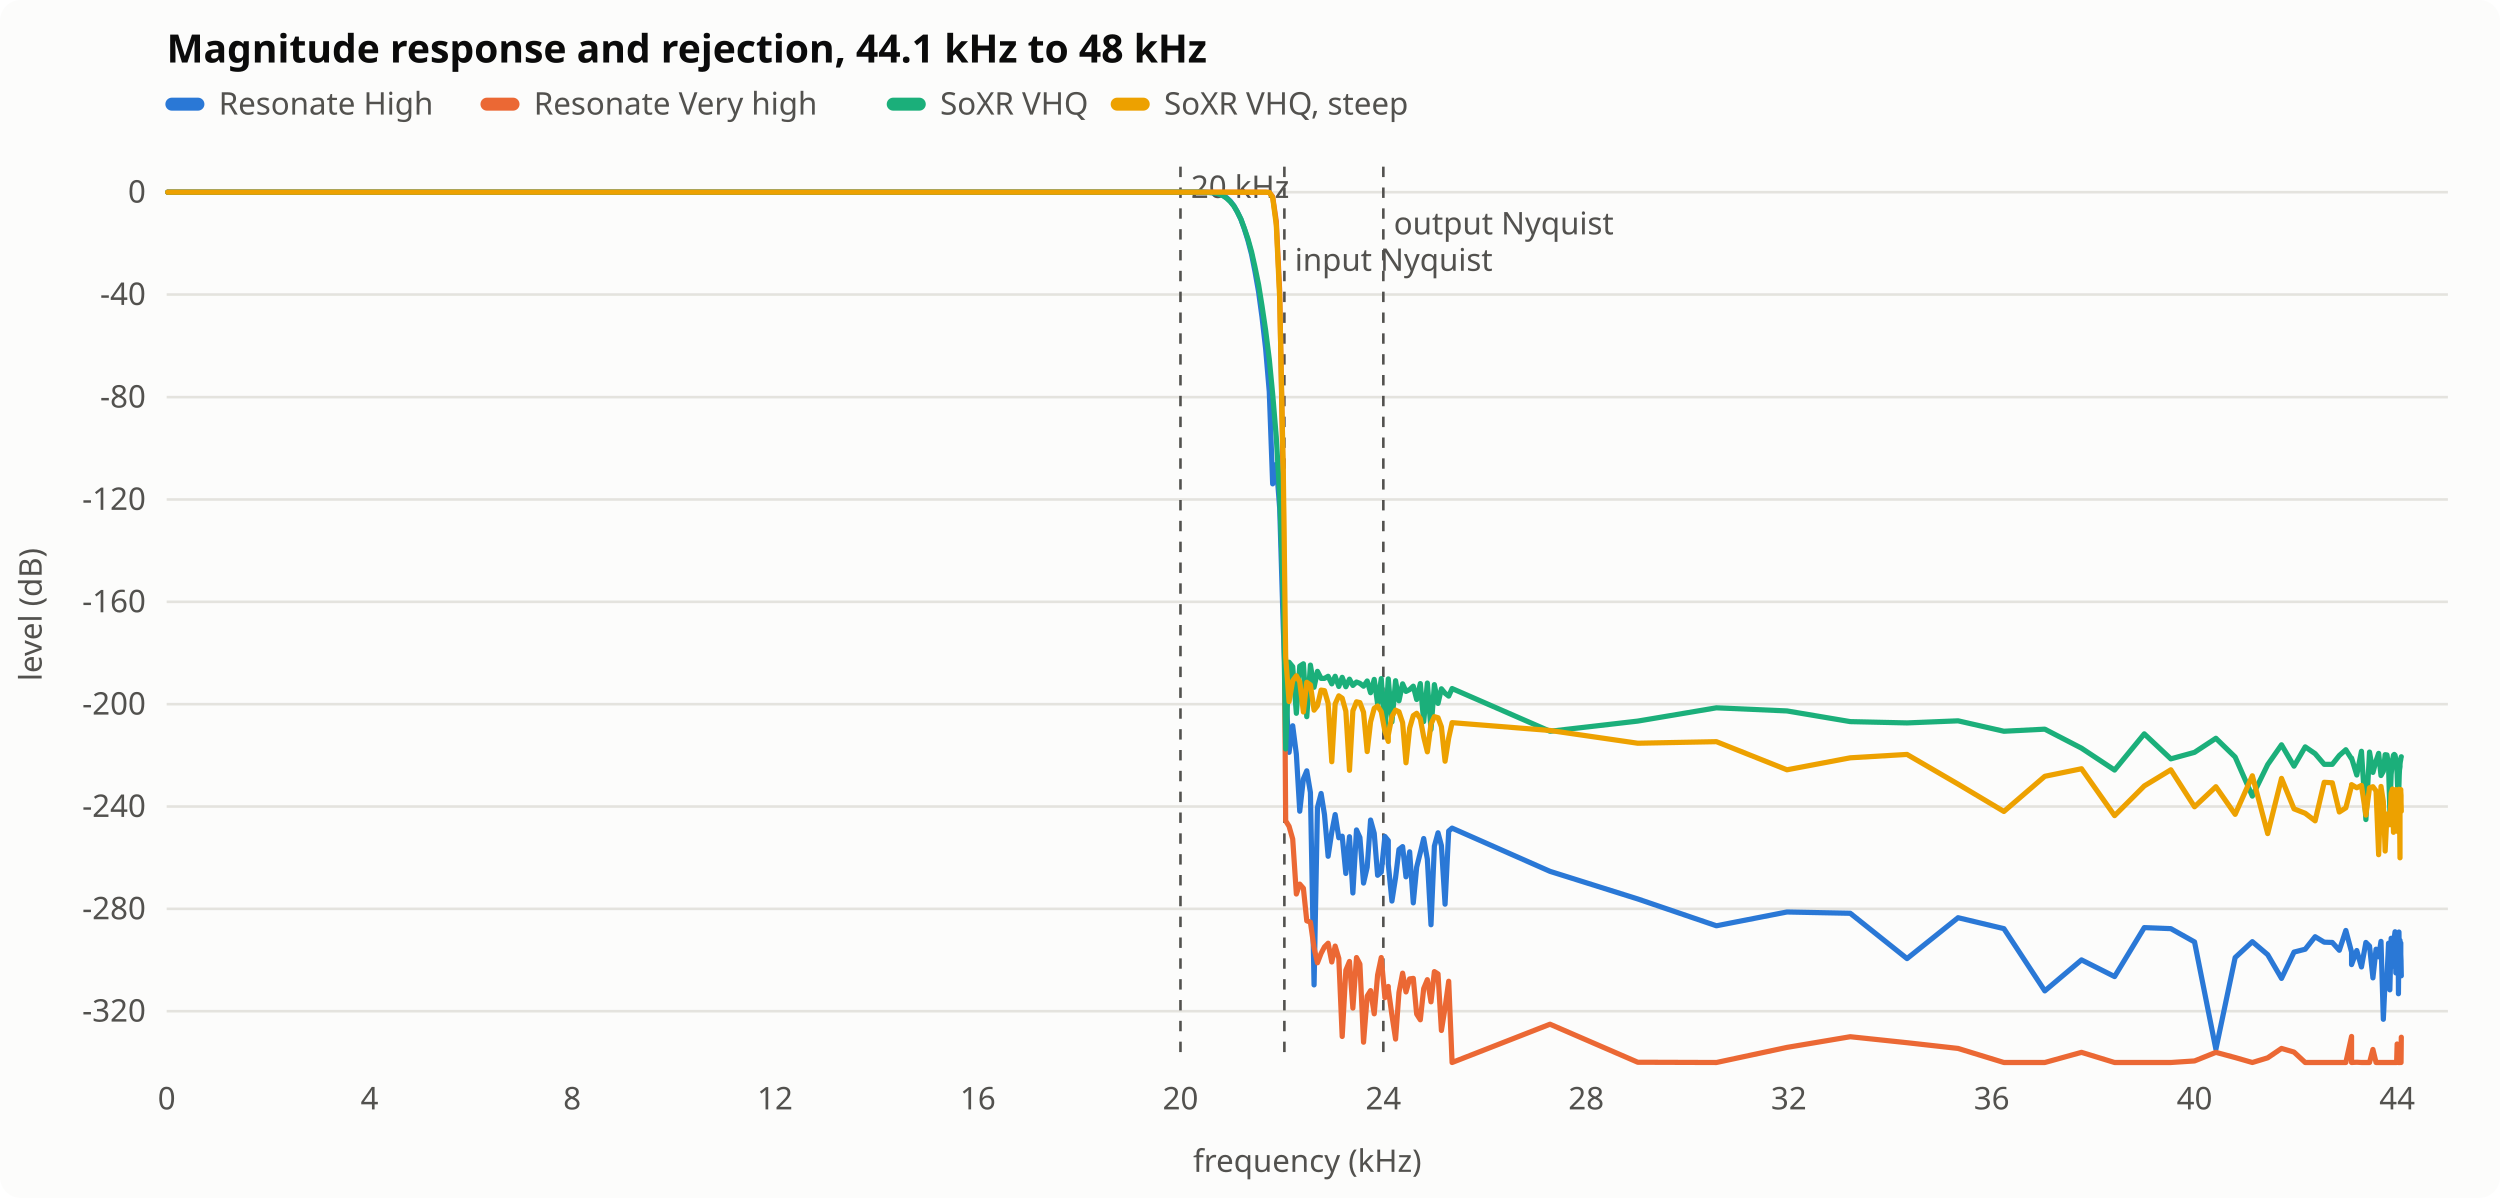
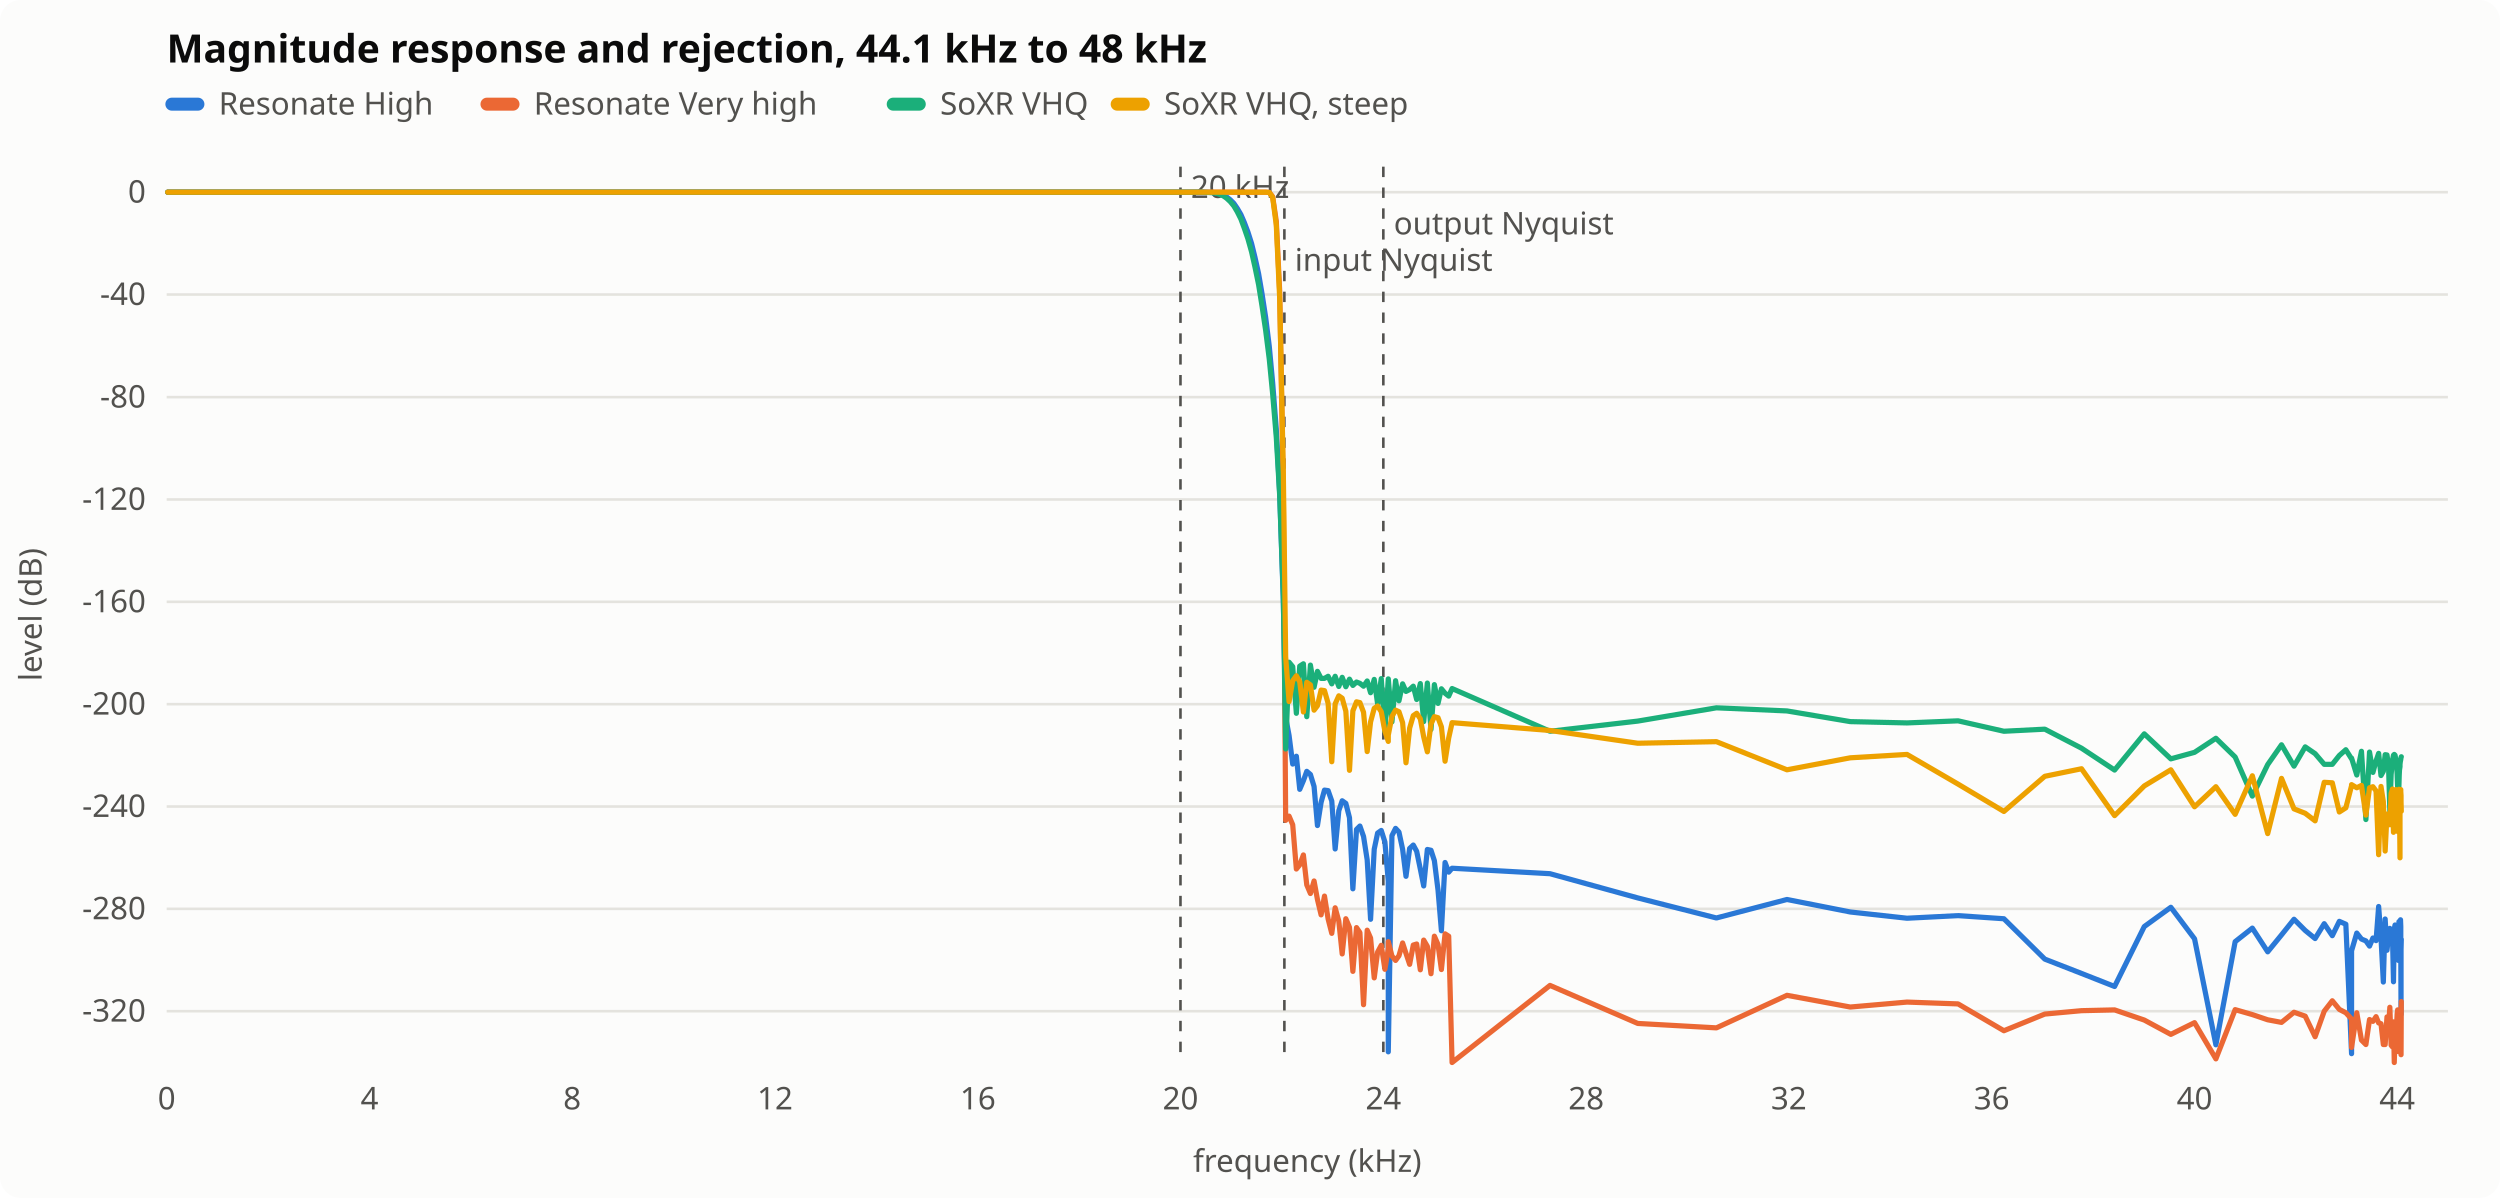
<svg xmlns="http://www.w3.org/2000/svg" viewBox="0 0 960 460" width="960" height="460" role="img" aria-label="Magnitude response and rejection, 44.1 kHz to 48 kHz">
  <style>
.surface { fill: #fcfcfb; }
text { fill: #52514e; font: 12px system-ui, sans-serif; }
.title { fill: #0b0b0b; font-size: 15px; font-weight: 600; }
.grid { stroke: #e4e3de; stroke-width: 1; }
.marker { stroke: #52514e; stroke-width: 1; stroke-dasharray: 4 4; }
.line { fill: none; stroke-width: 2; stroke-linejoin: round; stroke-linecap: round; }
.one { stroke: #2a78d6; fill: #2a78d6; }
.two { stroke: #eb6834; fill: #eb6834; }
.three { stroke: #1baf7a; fill: #1baf7a; }
.four { stroke: #eda100; fill: #eda100; }
.line.one, .line.two, .line.three, .line.four { fill: none; }
@media (prefers-color-scheme: dark) {
  .surface { fill: #1a1a19; }
  text { fill: #c3c2b7; }
  .title { fill: #f0efec; }
  .grid { stroke: #34332f; }
  .marker { stroke: #c3c2b7; }
  .one { stroke: #3987e5; fill: #3987e5; }
  .two { stroke: #d95926; fill: #d95926; }
  .three { stroke: #199e70; fill: #199e70; }
  .four { stroke: #c98500; fill: #c98500; }
  .line.one, .line.two, .line.three, .line.four { fill: none; }
}
</style>
  <rect class="surface" width="960" height="460" rx="8" />
  <text class="title" x="64" y="24">Magnitude response and rejection, 44.1 kHz to 48 kHz</text>
  <rect class="one" x="64" y="38" width="14" height="4" rx="2" />
  <text x="84" y="44">Resonate High</text>
  <rect class="two" x="185" y="38" width="14" height="4" rx="2" />
  <text x="205" y="44">Resonate Very high</text>
  <rect class="three" x="341" y="38" width="14" height="4" rx="2" />
  <text x="361" y="44">SoXR VHQ</text>
  <rect class="four" x="427" y="38" width="14" height="4" rx="2" />
  <text x="447" y="44">SoXR VHQ, steep</text>
  <line class="grid" x1="64" x2="940" y1="388.3" y2="388.3" />
  <text x="56" y="392.3" text-anchor="end">-320</text>
  <line class="grid" x1="64" x2="940" y1="349.0" y2="349.0" />
  <text x="56" y="353.0" text-anchor="end">-280</text>
  <line class="grid" x1="64" x2="940" y1="309.7" y2="309.7" />
  <text x="56" y="313.7" text-anchor="end">-240</text>
  <line class="grid" x1="64" x2="940" y1="270.4" y2="270.4" />
  <text x="56" y="274.4" text-anchor="end">-200</text>
  <line class="grid" x1="64" x2="940" y1="231.1" y2="231.1" />
  <text x="56" y="235.1" text-anchor="end">-160</text>
  <line class="grid" x1="64" x2="940" y1="191.8" y2="191.8" />
  <text x="56" y="195.8" text-anchor="end">-120</text>
  <line class="grid" x1="64" x2="940" y1="152.5" y2="152.5" />
  <text x="56" y="156.5" text-anchor="end">-80</text>
  <line class="grid" x1="64" x2="940" y1="113.1" y2="113.1" />
  <text x="56" y="117.1" text-anchor="end">-40</text>
  <line class="grid" x1="64" x2="940" y1="73.8" y2="73.8" />
  <text x="56" y="77.8" text-anchor="end">0</text>
  <text x="64.0" y="426" text-anchor="middle">0</text>
  <text x="141.9" y="426" text-anchor="middle">4</text>
  <text x="219.7" y="426" text-anchor="middle">8</text>
  <text x="297.6" y="426" text-anchor="middle">12</text>
  <text x="375.5" y="426" text-anchor="middle">16</text>
  <text x="453.3" y="426" text-anchor="middle">20</text>
  <text x="531.2" y="426" text-anchor="middle">24</text>
  <text x="609.1" y="426" text-anchor="middle">28</text>
  <text x="686.9" y="426" text-anchor="middle">32</text>
  <text x="764.8" y="426" text-anchor="middle">36</text>
  <text x="842.7" y="426" text-anchor="middle">40</text>
  <text x="920.5" y="426" text-anchor="middle">44</text>
  <text x="502" y="450" text-anchor="middle">frequency (kHz)</text>
  <text x="16" y="236" transform="rotate(-90 16 236)" text-anchor="middle">level (dB)</text>
  <line class="marker" x1="453.3" x2="453.3" y1="64" y2="408" />
  <text x="457.3" y="76">20 kHz</text>
  <line class="marker" x1="531.2" x2="531.2" y1="64" y2="408" />
  <text x="535.2" y="90">output Nyquist</text>
  <line class="marker" x1="493.2" x2="493.2" y1="64" y2="408" />
  <text x="497.2" y="104">input Nyquist</text>
-   <polyline class="line one" points="64.4,73.8 64.4,73.8 64.5,73.8 64.5,73.8 64.6,73.8 64.7,73.8 64.7,73.8 64.8,73.8 64.9,73.8 65.0,73.8 65.2,73.8 65.3,73.8 65.4,73.8 65.6,73.8 65.8,73.8 66.0,73.8 66.2,73.8 66.5,73.8 66.8,73.8 67.1,73.8 67.4,73.8 67.8,73.8 68.2,73.8 68.7,73.8 69.3,73.8 69.9,73.8 70.6,73.8 71.3,73.8 72.1,73.8 73.1,73.8 74.1,73.8 75.3,73.8 76.6,73.8 78.0,73.8 79.6,73.8 81.4,73.8 83.4,73.8 83.5,73.8 85.7,73.8 88.1,73.8 90.9,73.8 94.0,73.8 97.4,73.8 101.3,73.8 105.6,73.8 110.3,73.8 115.6,73.8 121.6,73.8 128.2,73.8 135.5,73.8 143.7,73.8 152.9,73.8 163.1,73.8 174.5,73.8 187.1,73.8 201.3,73.8 217.0,73.8 234.6,73.8 254.1,73.8 276.0,73.8 300.3,73.8 327.4,73.8 357.6,73.8 391.3,73.8 428.9,73.8 430.2,73.8 431.6,73.8 432.9,73.8 434.3,73.8 435.7,73.8 437.0,73.8 438.4,73.8 439.7,73.8 441.1,73.8 442.5,73.8 443.8,73.8 445.2,73.8 446.5,73.8 447.9,73.8 449.3,73.8 450.6,73.8 452.0,73.8 453.3,73.8 453.3,73.8 454.7,73.8 456.1,73.8 457.4,73.8 458.8,73.8 460.2,73.8 461.5,73.8 462.9,73.8 464.2,73.9 465.6,74.0 467.0,74.1 468.3,74.5 469.7,75.1 471.0,75.9 472.4,77.2 473.8,79.0 475.1,81.3 476.5,84.2 477.8,87.8 479.2,92.3 480.6,97.7 481.9,104.2 483.3,112.1 484.6,121.7 486.0,133.9 487.4,150.4 488.7,185.8 490.1,178.3 491.4,195.2 492.8,241.6 493.7,264.6 495.0,288.9 496.4,278.7 497.8,289.6 499.1,311.5 500.5,299.1 501.8,296.0 503.2,304.3 504.6,378.2 505.9,310.1 507.3,304.7 508.6,312.8 510.0,328.8 511.4,319.5 512.7,312.8 514.1,321.7 515.4,321.1 516.8,335.4 518.2,321.3 519.5,342.9 520.9,318.7 522.2,321.6 523.6,339.1 525.0,333.0 526.3,314.9 527.7,320.0 529.0,336.1 530.4,334.9 531.8,321.2 533.1,322.8 533.1,331.8 534.5,346.0 535.9,337.0 537.2,326.2 538.6,325.1 539.9,336.7 541.3,327.1 542.7,346.7 544.0,333.0 545.4,327.4 546.7,322.0 548.1,329.9 549.5,355.1 550.8,324.9 552.2,319.8 553.5,324.7 554.9,347.2 556.3,319.1 557.6,318.0 595.2,334.6 628.9,345.2 659.1,355.5 686.2,350.2 710.5,350.7 732.3,368.1 751.9,352.4 769.5,356.6 785.2,380.5 799.3,368.6 812.0,375.0 823.4,356.2 833.6,356.6 842.7,361.7 850.9,402.9 858.3,367.7 864.9,361.6 870.8,366.6 876.1,375.7 880.9,365.6 885.2,364.5 889.0,359.7 892.5,361.8 895.6,361.9 898.3,364.9 900.8,357.3 903.0,365.6 903.0,370.4 905.0,365.0 906.8,371.3 908.5,361.9 909.9,363.3 911.2,375.5 912.4,364.5 913.4,367.4 914.3,361.5 915.2,391.4 915.9,376.3 916.6,375.2 917.2,362.2 917.7,380.1 918.2,360.3 918.7,361.9 919.1,371.1 919.4,360.0 919.7,357.8 920.0,373.6 920.3,373.2 920.5,369.1 920.7,367.2 920.9,360.1 921.0,381.6 921.2,357.9 921.3,364.4 921.4,371.7 921.6,365.5 921.6,361.1 921.7,373.6 921.8,364.7 921.9,362.1 921.9,366.5 922.0,369.0 922.0,369.6 922.1,374.7" />
-   <polyline class="line two" points="64.4,73.8 64.4,73.8 64.5,73.8 64.5,73.8 64.6,73.8 64.7,73.8 64.7,73.8 64.8,73.8 64.9,73.8 65.0,73.8 65.2,73.8 65.3,73.8 65.4,73.8 65.6,73.8 65.8,73.8 66.0,73.8 66.2,73.8 66.5,73.8 66.8,73.8 67.1,73.8 67.4,73.8 67.8,73.8 68.2,73.8 68.7,73.8 69.3,73.8 69.9,73.8 70.6,73.8 71.3,73.8 72.1,73.8 73.1,73.8 74.1,73.8 75.3,73.8 76.6,73.8 78.0,73.8 79.6,73.8 81.4,73.8 83.4,73.8 83.5,73.8 85.7,73.8 88.1,73.8 90.9,73.8 94.0,73.8 97.4,73.8 101.3,73.8 105.6,73.8 110.3,73.8 115.6,73.8 121.6,73.8 128.2,73.8 135.5,73.8 143.7,73.8 152.9,73.8 163.1,73.8 174.5,73.8 187.1,73.8 201.3,73.8 217.0,73.8 234.6,73.8 254.1,73.8 276.0,73.8 300.3,73.8 327.4,73.8 357.6,73.8 391.3,73.8 428.9,73.8 430.2,73.8 431.6,73.8 432.9,73.8 434.3,73.8 435.7,73.8 437.0,73.8 438.4,73.8 439.7,73.8 441.1,73.8 442.5,73.8 443.8,73.8 445.2,73.8 446.5,73.8 447.9,73.8 449.3,73.8 450.6,73.8 452.0,73.8 453.3,73.8 453.3,73.8 454.7,73.8 456.1,73.8 457.4,73.8 458.8,73.8 460.2,73.8 461.5,73.8 462.9,73.8 464.2,73.8 465.6,73.8 467.0,73.8 468.3,73.8 469.7,73.8 471.0,73.8 472.4,73.8 473.8,73.8 475.1,73.8 476.5,73.8 477.8,73.8 479.2,73.8 480.6,73.8 481.9,73.8 483.3,73.8 484.6,73.8 486.0,73.8 487.4,73.9 488.7,75.5 490.1,85.0 491.4,111.9 492.8,189.3 493.7,315.2 495.0,317.3 496.4,322.2 497.8,343.3 499.1,339.5 500.5,341.1 501.8,353.6 503.2,354.1 504.6,364.0 505.9,369.7 507.3,366.1 508.6,363.6 510.0,362.2 511.4,369.4 512.7,363.3 514.1,368.0 515.4,398.0 516.8,372.6 518.2,369.2 519.5,387.1 520.9,367.7 522.2,370.2 523.6,400.2 525.0,382.5 526.3,380.4 527.7,389.3 529.0,374.4 530.4,367.7 531.8,383.1 533.1,378.8 533.1,379.7 534.5,389.8 535.9,399.0 537.2,381.1 538.6,373.7 539.9,380.9 541.3,375.9 542.7,375.7 544.0,389.4 545.4,391.6 546.7,379.6 548.1,376.2 549.5,384.7 550.8,373.1 552.2,374.0 553.5,395.7 554.9,387.0 556.3,376.8 557.6,408.0 595.2,393.3 628.9,407.9 659.1,408.0 686.2,402.2 710.5,398.1 732.3,400.4 751.9,402.6 769.5,408.0 785.2,408.0 799.3,404.1 812.0,408.0 823.4,408.0 833.6,408.0 842.7,407.4 850.9,404.1 858.3,406.1 864.9,408.0 870.8,406.2 876.1,402.6 880.9,404.0 885.2,408.0 889.0,408.0 892.5,408.0 895.6,408.0 898.3,408.0 900.8,408.0 903.0,398.0 903.0,408.0 905.0,407.9 906.8,408.0 908.5,408.0 909.9,408.0 911.2,403.0 912.4,408.0 913.4,408.0 914.3,408.0 915.2,408.0 915.9,408.0 916.6,408.0 917.2,408.0 917.7,408.0 918.2,408.0 918.7,408.0 919.1,408.0 919.4,408.0 919.7,408.0 920.0,408.0 920.3,408.0 920.5,400.9 920.7,405.1 920.9,408.0 921.0,408.0 921.2,408.0 921.3,408.0 921.4,408.0 921.6,408.0 921.6,408.0 921.7,408.0 921.8,401.7 921.9,408.0 921.9,408.0 922.0,407.9 922.0,408.0 922.1,398.3" />
+   <polyline class="line one" points="64.4,73.8 64.4,73.8 64.5,73.8 64.5,73.8 64.6,73.8 64.7,73.8 64.7,73.8 64.8,73.8 64.9,73.8 65.0,73.8 65.2,73.8 65.3,73.8 65.4,73.8 65.6,73.8 65.8,73.8 66.0,73.8 66.2,73.8 66.5,73.8 66.8,73.8 67.1,73.8 67.4,73.8 67.8,73.8 68.2,73.8 68.7,73.8 69.3,73.8 69.9,73.8 70.6,73.8 71.3,73.8 72.1,73.8 73.1,73.8 74.1,73.8 75.3,73.8 76.6,73.8 78.0,73.8 79.6,73.8 81.4,73.8 83.4,73.8 83.5,73.8 85.7,73.8 88.1,73.8 90.9,73.8 94.0,73.8 97.4,73.8 101.3,73.8 105.6,73.8 110.3,73.8 115.6,73.8 121.6,73.8 128.2,73.8 135.5,73.8 143.7,73.8 152.9,73.8 163.1,73.8 174.5,73.8 187.1,73.8 201.3,73.8 217.0,73.8 234.6,73.8 254.1,73.8 276.0,73.8 300.3,73.8 327.4,73.8 357.6,73.8 391.3,73.8 428.9,73.8 430.2,73.8 431.6,73.8 432.9,73.8 434.3,73.8 435.7,73.8 437.0,73.8 438.4,73.8 439.7,73.8 441.1,73.8 442.5,73.8 443.8,73.8 445.2,73.8 446.5,73.8 447.9,73.8 449.3,73.8 450.6,73.8 452.0,73.8 453.3,73.8 453.3,73.8 454.7,73.8 456.1,73.8 457.4,73.8 458.8,73.8 460.2,73.8 461.5,73.8 462.9,73.8 464.2,73.9 465.6,73.9 467.0,74.1 468.3,74.4 469.7,74.9 471.0,75.6 472.4,76.7 473.8,78.1 475.1,80.0 476.5,82.4 477.8,85.4 479.2,89.1 480.6,93.5 481.9,98.8 483.3,105.1 484.6,112.7 486.0,121.8 487.4,133.0 488.7,147.0 490.1,164.9 491.4,189.4 492.8,230.9 493.7,275.5 495.0,282.4 496.4,293.4 497.8,290.4 499.1,303.1 500.5,299.8 501.8,296.2 503.2,297.4 504.6,302.0 505.9,317.0 507.3,308.1 508.6,303.4 510.0,303.6 511.4,307.6 512.7,326.0 514.1,311.3 515.4,307.5 516.8,308.5 518.2,314.0 519.5,341.3 520.9,318.5 522.2,317.2 523.6,321.2 525.0,330.2 526.3,353.0 527.7,326.1 529.0,319.9 530.4,318.9 531.8,323.3 533.1,338.4 533.1,403.9 534.5,320.9 535.9,318.1 537.2,319.5 538.6,326.1 539.9,336.5 541.3,325.8 542.7,324.5 544.0,326.9 545.4,333.7 546.7,340.2 548.1,326.2 549.5,326.5 550.8,330.5 552.2,341.8 553.5,357.4 554.9,331.2 556.3,334.9 557.6,333.4 595.2,335.5 628.9,344.8 659.1,352.5 686.2,345.4 710.5,350.2 732.3,352.6 751.9,351.6 769.5,352.8 785.2,368.3 799.3,373.8 812.0,378.8 823.4,355.8 833.6,348.4 842.7,360.5 850.9,401.2 858.3,361.6 864.9,356.4 870.8,365.5 876.1,359.0 880.9,353.0 885.2,357.3 889.0,360.4 892.5,354.7 895.6,359.3 898.3,353.8 900.8,354.9 903.0,404.6 903.0,365.1 905.0,358.3 906.8,360.6 908.5,361.3 909.9,363.3 911.2,360.2 912.4,361.2 913.4,348.1 914.3,360.1 915.2,377.1 915.9,352.9 916.6,364.9 917.2,359.7 917.7,356.5 918.2,359.8 918.7,358.9 919.1,377.0 919.4,356.6 919.7,355.2 920.0,367.1 920.3,357.3 920.5,365.1 920.7,356.4 920.9,361.2 921.0,368.8 921.2,353.9 921.3,355.2 921.4,365.8 921.6,366.6 921.6,356.3 921.7,353.8 921.8,353.2 921.9,355.8 921.9,363.8 922.0,389.5 922.0,364.6 922.1,360.7" />
+   <polyline class="line two" points="64.4,73.8 64.4,73.8 64.5,73.8 64.5,73.8 64.6,73.8 64.7,73.8 64.7,73.8 64.8,73.8 64.9,73.8 65.0,73.8 65.2,73.8 65.3,73.8 65.4,73.8 65.6,73.8 65.8,73.8 66.0,73.8 66.2,73.8 66.5,73.8 66.8,73.8 67.1,73.8 67.4,73.8 67.8,73.8 68.2,73.8 68.7,73.8 69.3,73.8 69.9,73.8 70.6,73.8 71.3,73.8 72.1,73.8 73.1,73.8 74.1,73.8 75.3,73.8 76.6,73.8 78.0,73.8 79.6,73.8 81.4,73.8 83.4,73.8 83.5,73.8 85.7,73.8 88.1,73.8 90.9,73.8 94.0,73.8 97.4,73.8 101.3,73.8 105.6,73.8 110.3,73.8 115.6,73.8 121.6,73.8 128.2,73.8 135.5,73.8 143.7,73.8 152.9,73.8 163.1,73.8 174.5,73.8 187.1,73.8 201.3,73.8 217.0,73.8 234.6,73.8 254.1,73.8 276.0,73.8 300.3,73.8 327.4,73.8 357.6,73.8 391.3,73.8 428.9,73.8 430.2,73.8 431.6,73.8 432.9,73.8 434.3,73.8 435.7,73.8 437.0,73.8 438.4,73.8 439.7,73.8 441.1,73.8 442.5,73.8 443.8,73.8 445.2,73.8 446.5,73.8 447.9,73.8 449.3,73.8 450.6,73.8 452.0,73.8 453.3,73.8 453.3,73.8 454.7,73.8 456.1,73.8 457.4,73.8 458.8,73.8 460.2,73.8 461.5,73.8 462.9,73.8 464.2,73.8 465.6,73.8 467.0,73.8 468.3,73.8 469.7,73.8 471.0,73.8 472.4,73.8 473.8,73.8 475.1,73.8 476.5,73.8 477.8,73.8 479.2,73.8 480.6,73.8 481.9,73.8 483.3,73.8 484.6,73.8 486.0,73.8 487.4,73.9 488.7,75.5 490.1,85.0 491.4,111.9 492.8,189.3 493.7,315.0 495.0,313.4 496.4,316.7 497.8,333.7 499.1,332.1 500.5,328.3 501.8,339.8 503.2,343.1 504.6,338.3 505.9,345.4 507.3,351.3 508.6,344.1 510.0,352.9 511.4,358.4 512.7,348.6 514.1,353.7 515.4,366.3 516.8,352.8 518.2,356.1 519.5,373.0 520.9,356.2 522.2,358.1 523.6,385.8 525.0,357.2 526.3,360.2 527.7,375.5 529.0,365.6 530.4,363.0 531.8,372.2 533.1,364.4 533.1,361.6 534.5,367.1 535.9,368.8 537.2,367.0 538.6,362.1 539.9,366.1 541.3,370.3 542.7,362.9 544.0,362.5 545.4,372.4 546.7,361.0 548.1,363.4 549.5,373.9 550.8,359.5 552.2,362.7 553.5,372.3 554.9,358.6 556.3,359.5 557.6,408.0 595.2,378.4 628.9,393.0 659.1,394.7 686.2,382.2 710.5,386.7 732.3,384.8 751.9,385.5 769.5,395.8 785.2,389.4 799.3,388.1 812.0,387.8 823.4,391.7 833.6,397.2 842.7,392.7 850.9,406.6 858.3,387.7 864.9,389.6 870.8,391.6 876.1,392.6 880.9,388.7 885.2,390.2 889.0,398.1 892.5,388.3 895.6,384.3 898.3,387.6 900.8,388.9 903.0,391.3 903.0,402.2 905.0,388.9 906.8,399.4 908.5,401.1 909.9,391.5 911.2,392.2 912.4,390.4 913.4,392.8 914.3,393.1 915.2,401.1 915.9,401.1 916.6,390.5 917.2,393.9 917.7,386.8 918.2,401.4 918.7,402.0 919.1,392.4 919.4,408.0 919.7,396.6 920.0,397.5 920.3,393.8 920.5,389.4 920.7,387.8 920.9,403.8 921.0,394.7 921.2,394.2 921.3,394.3 921.4,401.2 921.6,389.4 921.6,390.4 921.7,399.9 921.8,388.7 921.9,397.3 921.9,390.9 922.0,389.1 922.0,405.0 922.1,384.6" />
  <polyline class="line three" points="64.4,73.8 64.4,73.8 64.5,73.8 64.5,73.8 64.6,73.8 64.7,73.8 64.7,73.8 64.8,73.8 64.9,73.8 65.0,73.8 65.2,73.8 65.3,73.8 65.4,73.8 65.6,73.8 65.8,73.8 66.0,73.8 66.2,73.8 66.5,73.8 66.8,73.8 67.1,73.8 67.4,73.8 67.8,73.8 68.2,73.8 68.7,73.8 69.3,73.8 69.9,73.8 70.6,73.8 71.3,73.8 72.1,73.8 73.1,73.8 74.1,73.8 75.3,73.8 76.6,73.8 78.0,73.8 79.6,73.8 81.4,73.8 83.4,73.8 83.5,73.8 85.7,73.8 88.1,73.8 90.9,73.8 94.0,73.8 97.4,73.8 101.3,73.8 105.6,73.8 110.3,73.8 115.6,73.8 121.6,73.8 128.2,73.8 135.5,73.8 143.7,73.8 152.9,73.8 163.1,73.8 174.5,73.8 187.1,73.8 201.3,73.8 217.0,73.8 234.6,73.8 254.1,73.8 276.0,73.8 300.3,73.8 327.4,73.8 357.6,73.8 391.3,73.8 428.9,73.8 430.2,73.8 431.6,73.8 432.9,73.8 434.3,73.8 435.7,73.8 437.0,73.8 438.4,73.8 439.7,73.8 441.1,73.8 442.5,73.8 443.8,73.8 445.2,73.8 446.5,73.8 447.9,73.8 449.3,73.8 450.6,73.8 452.0,73.8 453.3,73.8 453.3,73.8 454.7,73.8 456.1,73.8 457.4,73.8 458.8,73.8 460.2,73.8 461.5,73.8 462.9,73.9 464.2,73.9 465.6,74.0 467.0,74.2 468.3,74.6 469.7,75.2 471.0,76.1 472.4,77.4 473.8,79.1 475.1,81.3 476.5,84.1 477.8,87.6 479.2,91.7 480.6,96.7 481.9,102.5 483.3,109.3 484.6,117.4 486.0,126.8 487.4,137.9 488.7,151.3 490.1,168.0 491.4,190.3 492.8,229.1 493.7,287.6 495.0,254.3 496.4,256.0 497.8,273.9 499.1,255.8 500.5,254.9 501.8,275.2 503.2,255.4 504.6,263.9 505.9,257.8 507.3,260.5 508.6,260.5 510.0,259.7 511.4,262.6 512.7,259.7 514.1,263.6 515.4,260.1 516.8,263.7 518.2,260.8 519.5,263.2 520.9,261.9 522.2,262.4 523.6,263.5 525.0,261.5 526.3,266.0 527.7,260.9 529.0,270.3 530.4,260.6 531.8,280.9 533.1,260.7 533.1,260.7 534.5,277.2 535.9,261.4 537.2,269.1 538.6,262.6 539.9,265.5 541.3,264.8 542.7,263.5 544.0,268.6 545.4,262.5 546.7,277.1 548.1,262.3 549.5,280.1 550.8,262.9 552.2,270.1 553.5,264.5 554.9,266.2 556.3,267.3 557.6,264.4 595.2,280.8 628.9,276.9 659.1,271.8 686.2,273.0 710.5,277.1 732.3,277.6 751.9,276.8 769.5,280.8 785.2,280.0 799.3,287.3 812.0,295.7 823.4,281.8 833.6,291.4 842.7,288.9 850.9,283.5 858.3,290.7 864.9,305.7 870.8,293.6 876.1,286.0 880.9,294.2 885.2,286.8 889.0,289.4 892.5,293.5 895.6,293.5 898.3,290.1 900.8,287.9 903.0,291.4 903.0,291.1 905.0,297.6 906.8,288.5 908.5,314.7 909.9,288.8 911.2,296.6 912.4,292.2 913.4,289.3 914.3,297.8 915.2,296.2 915.9,289.8 916.6,289.9 917.2,294.1 917.7,311.5 918.2,297.3 918.7,292.0 919.1,290.0 919.4,289.7 919.7,290.0 920.0,291.7 920.3,294.0 920.5,297.3 920.7,302.6 920.9,317.5 921.0,307.3 921.2,301.3 921.3,297.8 921.4,295.7 921.6,294.4 921.6,293.5 921.7,292.6 921.8,292.1 921.9,291.6 921.9,291.3 922.0,291.0 922.0,290.8 922.1,290.6" />
  <polyline class="line four" points="64.4,73.8 64.4,73.8 64.5,73.8 64.5,73.8 64.6,73.8 64.7,73.8 64.7,73.8 64.8,73.8 64.9,73.8 65.0,73.8 65.2,73.8 65.3,73.8 65.4,73.8 65.6,73.8 65.8,73.8 66.0,73.8 66.2,73.8 66.5,73.8 66.8,73.8 67.1,73.8 67.4,73.8 67.8,73.8 68.2,73.8 68.7,73.8 69.3,73.8 69.9,73.8 70.6,73.8 71.3,73.8 72.1,73.8 73.1,73.8 74.1,73.8 75.3,73.8 76.6,73.8 78.0,73.8 79.6,73.8 81.4,73.8 83.4,73.8 83.5,73.8 85.7,73.8 88.1,73.8 90.9,73.8 94.0,73.8 97.4,73.8 101.3,73.8 105.6,73.8 110.3,73.8 115.6,73.8 121.6,73.8 128.2,73.8 135.5,73.8 143.7,73.8 152.9,73.8 163.1,73.8 174.5,73.8 187.1,73.8 201.3,73.8 217.0,73.8 234.6,73.8 254.1,73.8 276.0,73.8 300.3,73.8 327.4,73.8 357.6,73.8 391.3,73.8 428.9,73.8 430.2,73.8 431.6,73.8 432.9,73.8 434.3,73.8 435.7,73.8 437.0,73.8 438.4,73.8 439.7,73.8 441.1,73.8 442.5,73.8 443.8,73.8 445.2,73.8 446.5,73.8 447.9,73.8 449.3,73.8 450.6,73.8 452.0,73.8 453.3,73.8 453.3,73.8 454.7,73.8 456.1,73.8 457.4,73.8 458.8,73.8 460.2,73.8 461.5,73.8 462.9,73.8 464.2,73.8 465.6,73.8 467.0,73.8 468.3,73.8 469.7,73.8 471.0,73.8 472.4,73.8 473.8,73.8 475.1,73.8 476.5,73.8 477.8,73.8 479.2,73.8 480.6,73.8 481.9,73.8 483.3,73.8 484.6,73.8 486.0,73.8 487.4,73.9 488.7,75.8 490.1,86.5 491.4,114.7 492.8,181.7 493.7,252.3 495.0,269.4 496.4,261.4 497.8,259.5 499.1,261.8 500.5,273.4 501.8,262.0 503.2,263.0 504.6,272.7 505.9,271.0 507.3,265.0 508.6,265.2 510.0,270.1 511.4,292.5 512.7,270.3 514.1,267.2 515.4,268.1 516.8,273.1 518.2,295.8 519.5,273.0 520.9,269.5 522.2,269.8 523.6,273.5 525.0,288.6 526.3,277.2 527.7,272.0 529.0,271.1 530.4,273.3 531.8,280.8 533.1,284.7 533.1,282.3 534.5,275.1 535.9,272.7 537.2,273.3 538.6,277.5 539.9,292.9 541.3,279.6 542.7,274.8 544.0,273.9 545.4,276.0 546.7,283.0 548.1,288.7 549.5,278.0 550.8,275.2 552.2,275.6 553.5,279.1 554.9,292.3 556.3,283.4 557.6,277.5 595.2,280.5 628.9,285.4 659.1,284.8 686.2,295.6 710.5,291.0 732.3,289.7 751.9,301.1 769.5,311.6 785.2,298.1 799.3,295.2 812.0,313.2 823.4,301.8 833.6,295.6 842.7,309.8 850.9,302.1 858.3,312.7 864.9,297.9 870.8,320.1 876.1,298.9 880.9,310.6 885.2,312.3 889.0,315.2 892.5,300.4 895.6,300.6 898.3,311.8 900.8,310.2 903.0,301.7 903.0,301.3 905.0,302.5 906.8,301.6 908.5,313.0 909.9,302.5 911.2,302.1 912.4,303.7 913.4,328.2 914.3,302.0 915.2,307.8 915.9,326.8 916.6,312.6 917.2,315.4 917.7,316.7 918.2,304.7 918.7,303.0 919.1,319.6 919.4,303.3 919.7,317.8 920.0,303.2 920.3,319.1 920.5,304.4 920.7,304.0 920.9,319.4 921.0,307.1 921.2,303.1 921.3,304.1 921.4,309.7 921.6,329.4 921.6,308.9 921.7,304.8 921.8,303.3 921.9,303.2 921.9,304.0 922.0,305.5 922.0,308.0 922.1,311.5" />
</svg>
